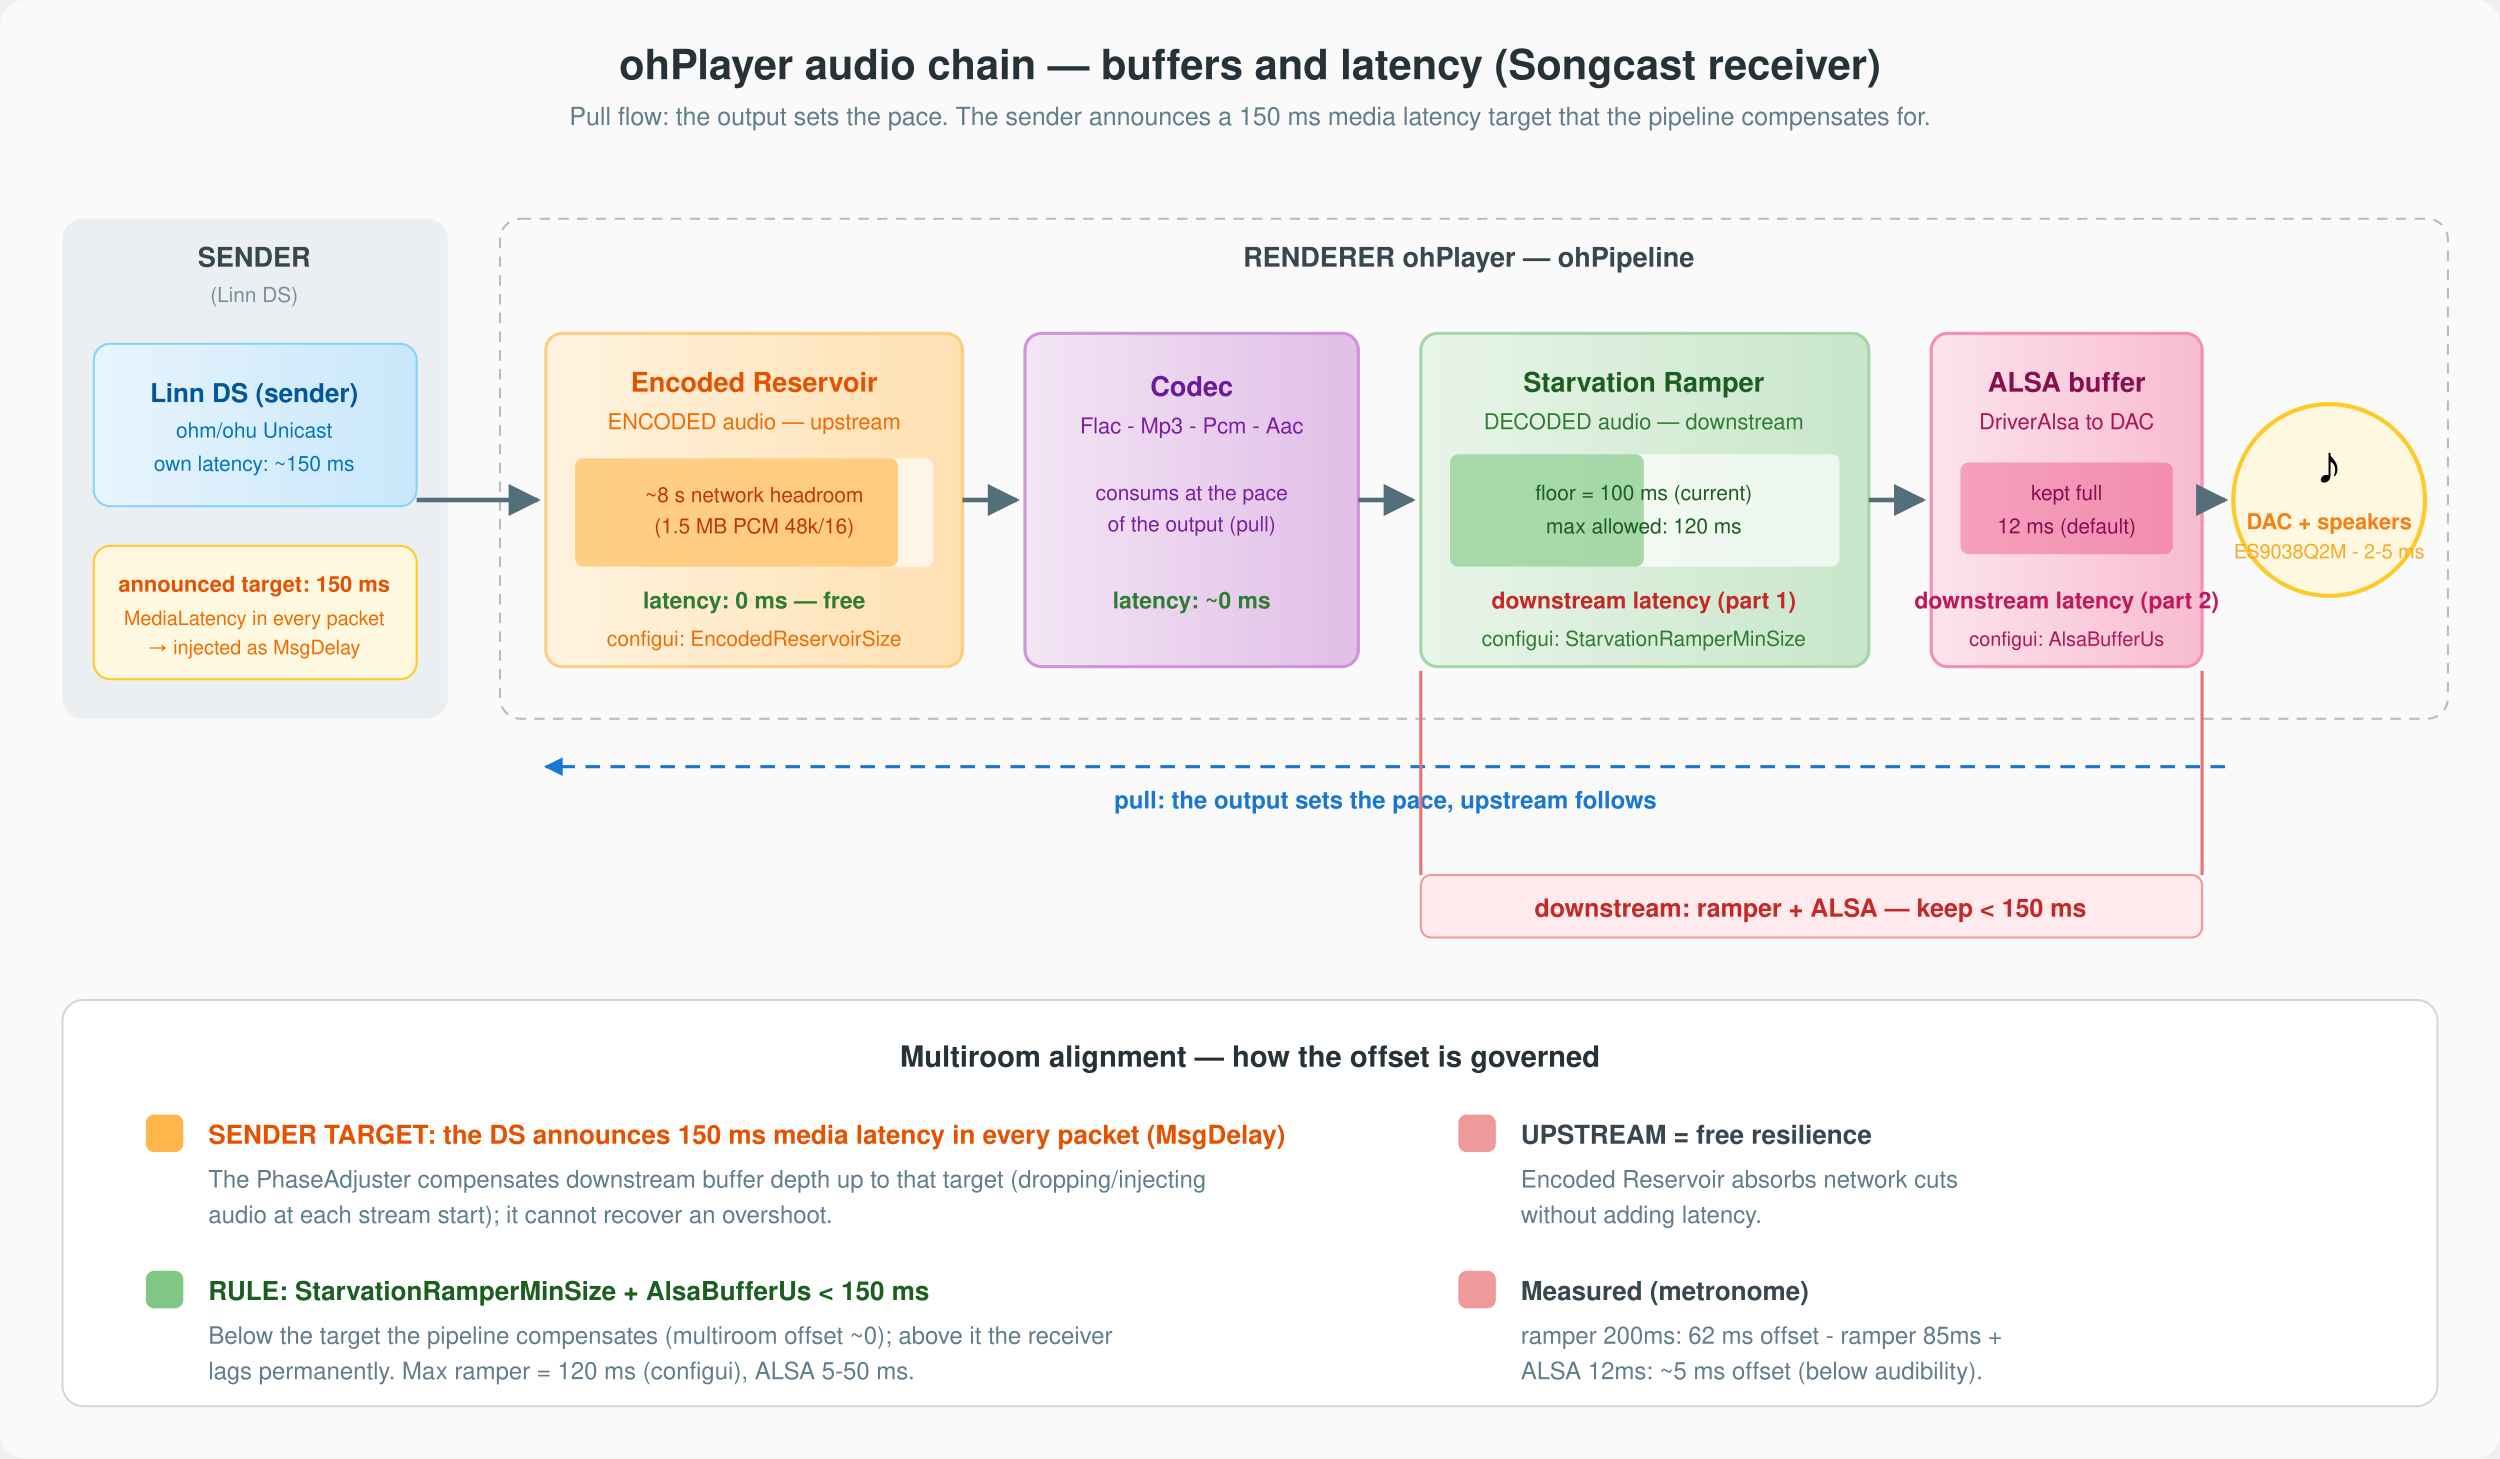
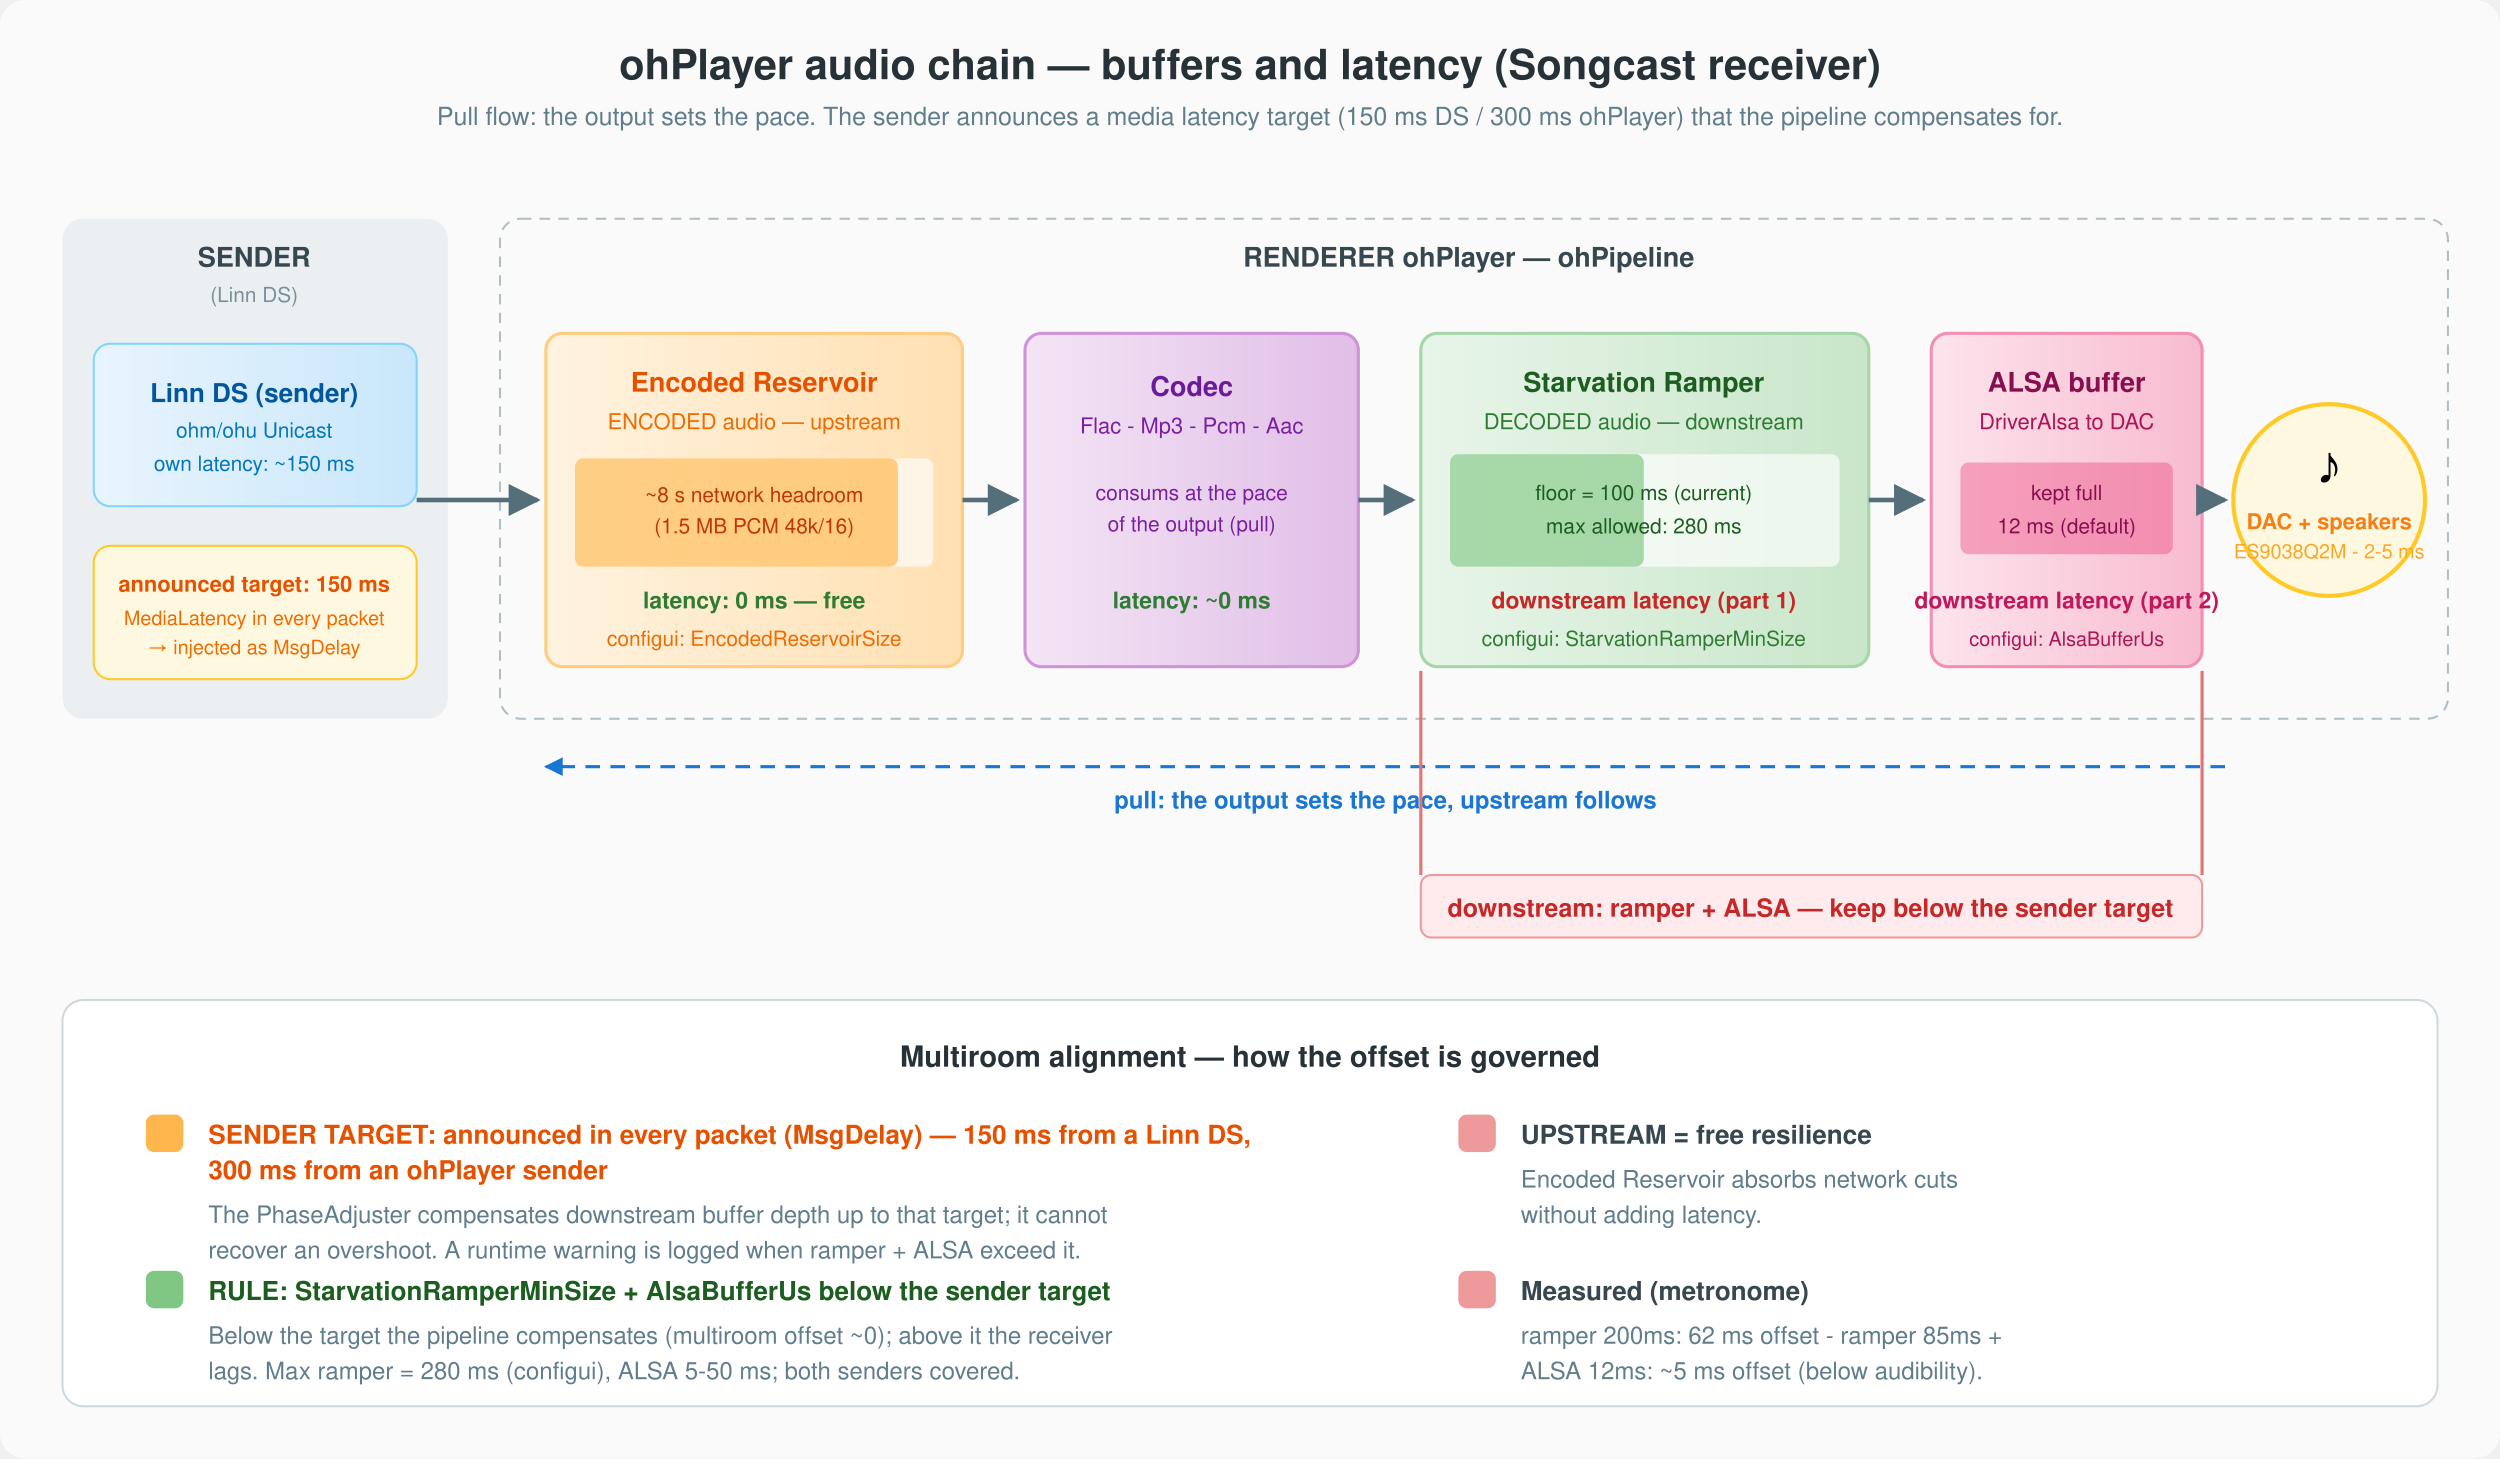
<svg xmlns="http://www.w3.org/2000/svg" width="1200" height="700" viewBox="0 0 1200 700" font-family="Helvetica, Arial, sans-serif">
  <defs>
    <linearGradient id="net" x1="0" y1="0" x2="1" y2="0">
      <stop offset="0" stop-color="#e8f4fd" />
      <stop offset="1" stop-color="#c9e7fb" />
    </linearGradient>
    <linearGradient id="encbuf" x1="0" y1="0" x2="1" y2="0">
      <stop offset="0" stop-color="#fff3e0" />
      <stop offset="1" stop-color="#ffe0b2" />
    </linearGradient>
    <linearGradient id="codec" x1="0" y1="0" x2="1" y2="0">
      <stop offset="0" stop-color="#f3e5f5" />
      <stop offset="1" stop-color="#e1bee7" />
    </linearGradient>
    <linearGradient id="sramper" x1="0" y1="0" x2="1" y2="0">
      <stop offset="0" stop-color="#e8f5e9" />
      <stop offset="1" stop-color="#c8e6c9" />
    </linearGradient>
    <linearGradient id="alsa" x1="0" y1="0" x2="1" y2="0">
      <stop offset="0" stop-color="#fce4ec" />
      <stop offset="1" stop-color="#f8bbd0" />
    </linearGradient>
    <marker id="arrow" viewBox="0 0 10 10" refX="9" refY="5" markerWidth="7" markerHeight="7" orient="auto-start-reverse">
      <path d="M 0 0 L 10 5 L 0 10 z" fill="#546e7a" />
    </marker>
    <marker id="arrowBlue" viewBox="0 0 10 10" refX="9" refY="5" markerWidth="6" markerHeight="6" orient="auto-start-reverse">
      <path d="M 0 0 L 10 5 L 0 10 z" fill="#1976d2" />
    </marker>
  </defs>
  <rect width="1200" height="700" fill="#fafafa" rx="12" />
  <text x="600" y="38" text-anchor="middle" font-size="20" font-weight="700" fill="#263238">ohPlayer audio chain — buffers and latency (Songcast receiver)</text>
-   <text x="600" y="60" text-anchor="middle" font-size="12" fill="#607d8b">Pull flow: the output sets the pace. The sender announces a 150 ms media latency target that the pipeline compensates for.</text>
+   <text x="600" y="60" text-anchor="middle" font-size="12" fill="#607d8b">Pull flow: the output sets the pace. The sender announces a media latency target (150 ms DS / 300 ms ohPlayer) that the pipeline compensates for.</text>
  <rect x="30" y="105" width="185" height="240" rx="10" fill="#eceff1" />
  <text x="122" y="128" text-anchor="middle" font-size="13" font-weight="700" fill="#37474f">SENDER</text>
  <text x="122" y="145" text-anchor="middle" font-size="10" fill="#78909c">(Linn DS)</text>
  <rect x="45" y="165" width="155" height="78" rx="8" fill="url(#net)" stroke="#81d4fa" />
  <text x="122" y="193" text-anchor="middle" font-size="12.5" font-weight="600" fill="#01579b">Linn DS (sender)</text>
  <text x="122" y="210" text-anchor="middle" font-size="10" fill="#0277bd">ohm/ohu Unicast</text>
  <text x="122" y="226" text-anchor="middle" font-size="10" fill="#0277bd">own latency: ~150 ms</text>
  <rect x="45" y="262" width="155" height="64" rx="8" fill="#fff8e1" stroke="#ffca28" />
  <text x="122" y="284" text-anchor="middle" font-size="10.5" font-weight="700" fill="#e65100">announced target: 150 ms</text>
  <text x="122" y="300" text-anchor="middle" font-size="9.5" fill="#ef6c00">MediaLatency in every packet</text>
  <text x="122" y="314" text-anchor="middle" font-size="9.5" fill="#ef6c00">→ injected as MsgDelay</text>
  <rect x="240" y="105" width="935" height="240" rx="10" fill="none" stroke="#b0bec5" stroke-dasharray="5,4" />
  <text x="705" y="128" text-anchor="middle" font-size="13" font-weight="700" fill="#37474f">RENDERER ohPlayer — ohPipeline</text>
  <rect x="262" y="160" width="200" height="160" rx="8" fill="url(#encbuf)" stroke="#ffcc80" stroke-width="1.5" />
  <text x="362" y="188" text-anchor="middle" font-size="13" font-weight="700" fill="#e65100">Encoded Reservoir</text>
  <text x="362" y="206" text-anchor="middle" font-size="10.5" fill="#ef6c00">ENCODED audio — upstream</text>
  <rect x="276" y="220" width="172" height="52" rx="4" fill="#ffffff" opacity="0.65" />
  <rect x="276" y="220" width="155" height="52" rx="4" fill="#ff9800" opacity="0.45" />
  <text x="362" y="241" text-anchor="middle" font-size="10" fill="#bf360c">~8 s network headroom</text>
  <text x="362" y="256" text-anchor="middle" font-size="10" fill="#bf360c">(1.5 MB PCM 48k/16)</text>
  <text x="362" y="292" text-anchor="middle" font-size="11" font-weight="700" fill="#2e7d32">latency: 0 ms — free</text>
  <text x="362" y="310" text-anchor="middle" font-size="10" fill="#ef6c00">configui: EncodedReservoirSize</text>
  <rect x="492" y="160" width="160" height="160" rx="8" fill="url(#codec)" stroke="#ce93d8" stroke-width="1.5" />
  <text x="572" y="190" text-anchor="middle" font-size="13" font-weight="700" fill="#6a1b9a">Codec</text>
  <text x="572" y="208" text-anchor="middle" font-size="10.5" fill="#7b1fa2">Flac - Mp3 - Pcm - Aac</text>
  <text x="572" y="240" text-anchor="middle" font-size="10" fill="#7b1fa2">consums at the pace</text>
  <text x="572" y="255" text-anchor="middle" font-size="10" fill="#7b1fa2">of the output (pull)</text>
  <text x="572" y="292" text-anchor="middle" font-size="11" font-weight="600" fill="#2e7d32">latency: ~0 ms</text>
  <rect x="682" y="160" width="215" height="160" rx="8" fill="url(#sramper)" stroke="#a5d6a7" stroke-width="1.5" />
  <text x="789" y="188" text-anchor="middle" font-size="13" font-weight="700" fill="#1b5e20">Starvation Ramper</text>
  <text x="789" y="206" text-anchor="middle" font-size="10.5" fill="#2e7d32">DECODED audio — downstream</text>
  <rect x="696" y="218" width="187" height="54" rx="4" fill="#ffffff" opacity="0.65" />
  <rect x="696" y="218" width="93" height="54" rx="4" fill="#66bb6a" opacity="0.55" />
  <text x="789" y="240" text-anchor="middle" font-size="10" fill="#1b5e20">floor = 100 ms (current)</text>
-   <text x="789" y="256" text-anchor="middle" font-size="10" fill="#1b5e20">max allowed: 120 ms</text>
+   <text x="789" y="256" text-anchor="middle" font-size="10" fill="#1b5e20">max allowed: 280 ms</text>
  <text x="789" y="292" text-anchor="middle" font-size="11" font-weight="700" fill="#c62828">downstream latency (part 1)</text>
  <text x="789" y="310" text-anchor="middle" font-size="10" fill="#2e7d32">configui: StarvationRamperMinSize</text>
  <rect x="927" y="160" width="130" height="160" rx="8" fill="url(#alsa)" stroke="#f48fb1" stroke-width="1.5" />
  <text x="992" y="188" text-anchor="middle" font-size="13" font-weight="700" fill="#880e4f">ALSA buffer</text>
  <text x="992" y="206" text-anchor="middle" font-size="10.5" fill="#ad1457">DriverAlsa to DAC</text>
  <rect x="941" y="222" width="102" height="44" rx="4" fill="#ec407a" opacity="0.4" />
  <text x="992" y="240" text-anchor="middle" font-size="10" fill="#880e4f">kept full</text>
  <text x="992" y="256" text-anchor="middle" font-size="10" fill="#880e4f">12 ms (default)</text>
  <text x="992" y="292" text-anchor="middle" font-size="11" font-weight="600" fill="#c2185b">downstream latency (part 2)</text>
  <text x="992" y="310" text-anchor="middle" font-size="9.5" fill="#ad1457">configui: AlsaBufferUs</text>
  <circle cx="1118" cy="240" r="46" fill="#fff8e1" stroke="#ffca28" stroke-width="2" />
  <text x="1118" y="232" text-anchor="middle" font-size="20">♪</text>
  <text x="1118" y="254" text-anchor="middle" font-size="10.5" font-weight="600" fill="#f57f17">DAC + speakers</text>
  <text x="1118" y="268" text-anchor="middle" font-size="9.5" fill="#f9a825">ES9038Q2M - 2-5 ms</text>
  <line x1="200" y1="240" x2="258" y2="240" stroke="#546e7a" stroke-width="2.2" marker-end="url(#arrow)" />
  <line x1="462" y1="240" x2="488" y2="240" stroke="#546e7a" stroke-width="2.2" marker-end="url(#arrow)" />
  <line x1="652" y1="240" x2="678" y2="240" stroke="#546e7a" stroke-width="2.2" marker-end="url(#arrow)" />
  <line x1="897" y1="240" x2="923" y2="240" stroke="#546e7a" stroke-width="2.2" marker-end="url(#arrow)" />
  <line x1="1057" y1="240" x2="1068" y2="240" stroke="#546e7a" stroke-width="2.2" marker-end="url(#arrow)" />
  <line x1="1068" y1="368" x2="262" y2="368" stroke="#1976d2" stroke-width="1.5" stroke-dasharray="7,5" marker-end="url(#arrowBlue)" />
  <text x="665" y="388" text-anchor="middle" font-size="11.5" font-weight="600" fill="#1976d2">pull: the output sets the pace, upstream follows</text>
  <line x1="682" y1="322" x2="682" y2="420" stroke="#e57373" stroke-width="1.5" />
  <line x1="1057" y1="322" x2="1057" y2="420" stroke="#e57373" stroke-width="1.5" />
  <rect x="682" y="420" width="375" height="30" rx="5" fill="#ffebee" stroke="#ef9a9a" />
-   <text x="869" y="440" text-anchor="middle" font-size="12" font-weight="700" fill="#c62828">downstream: ramper + ALSA — keep &lt; 150 ms</text>
+   <text x="869" y="440" text-anchor="middle" font-size="12" font-weight="700" fill="#c62828">downstream: ramper + ALSA — keep below the sender target</text>
  <rect x="30" y="480" width="1140" height="195" rx="10" fill="#ffffff" stroke="#cfd8dc" />
  <text x="600" y="512" text-anchor="middle" font-size="14" font-weight="700" fill="#263238">Multiroom alignment — how the offset is governed</text>
  <rect x="70" y="535" width="18" height="18" rx="4" fill="#ffb74d" />
-   <text x="100" y="549" font-size="12.5" font-weight="700" fill="#e65100">SENDER TARGET: the DS announces 150 ms media latency in every packet (MsgDelay)</text>
-   <text x="100" y="570" font-size="11.5" fill="#607d8b">The PhaseAdjuster compensates downstream buffer depth up to that target (dropping/injecting</text>
-   <text x="100" y="587" font-size="11.5" fill="#607d8b">audio at each stream start); it cannot recover an overshoot.</text>
+   <text x="100" y="549" font-size="12.5" font-weight="700" fill="#e65100">SENDER TARGET: announced in every packet (MsgDelay) — 150 ms from a Linn DS,</text>
+   <text x="100" y="566" font-size="12.5" font-weight="700" fill="#e65100">300 ms from an ohPlayer sender</text>
+   <text x="100" y="587" font-size="11.5" fill="#607d8b">The PhaseAdjuster compensates downstream buffer depth up to that target; it cannot</text>
+   <text x="100" y="604" font-size="11.5" fill="#607d8b">recover an overshoot. A runtime warning is logged when ramper + ALSA exceed it.</text>
  <rect x="70" y="610" width="18" height="18" rx="4" fill="#81c784" />
-   <text x="100" y="624" font-size="12.5" font-weight="700" fill="#1b5e20">RULE: StarvationRamperMinSize + AlsaBufferUs &lt; 150 ms</text>
+   <text x="100" y="624" font-size="12.5" font-weight="700" fill="#1b5e20">RULE: StarvationRamperMinSize + AlsaBufferUs below the sender target</text>
  <text x="100" y="645" font-size="11.5" fill="#607d8b">Below the target the pipeline compensates (multiroom offset ~0); above it the receiver</text>
-   <text x="100" y="662" font-size="11.5" fill="#607d8b">lags permanently. Max ramper = 120 ms (configui), ALSA 5-50 ms.</text>
+   <text x="100" y="662" font-size="11.5" fill="#607d8b">lags. Max ramper = 280 ms (configui), ALSA 5-50 ms; both senders covered.</text>
  <rect x="700" y="535" width="18" height="18" rx="4" fill="#ef9a9a" />
  <text x="730" y="549" font-size="12.5" font-weight="700" fill="#37474f">UPSTREAM = free resilience</text>
  <text x="730" y="570" font-size="11.5" fill="#607d8b">Encoded Reservoir absorbs network cuts</text>
  <text x="730" y="587" font-size="11.5" fill="#607d8b">without adding latency.</text>
  <rect x="700" y="610" width="18" height="18" rx="4" fill="#ef9a9a" />
  <text x="730" y="624" font-size="12.5" font-weight="700" fill="#37474f">Measured (metronome)</text>
  <text x="730" y="645" font-size="11.5" fill="#607d8b">ramper 200ms: 62 ms offset - ramper 85ms +</text>
  <text x="730" y="662" font-size="11.5" fill="#607d8b">ALSA 12ms: ~5 ms offset (below audibility).</text>
</svg>
